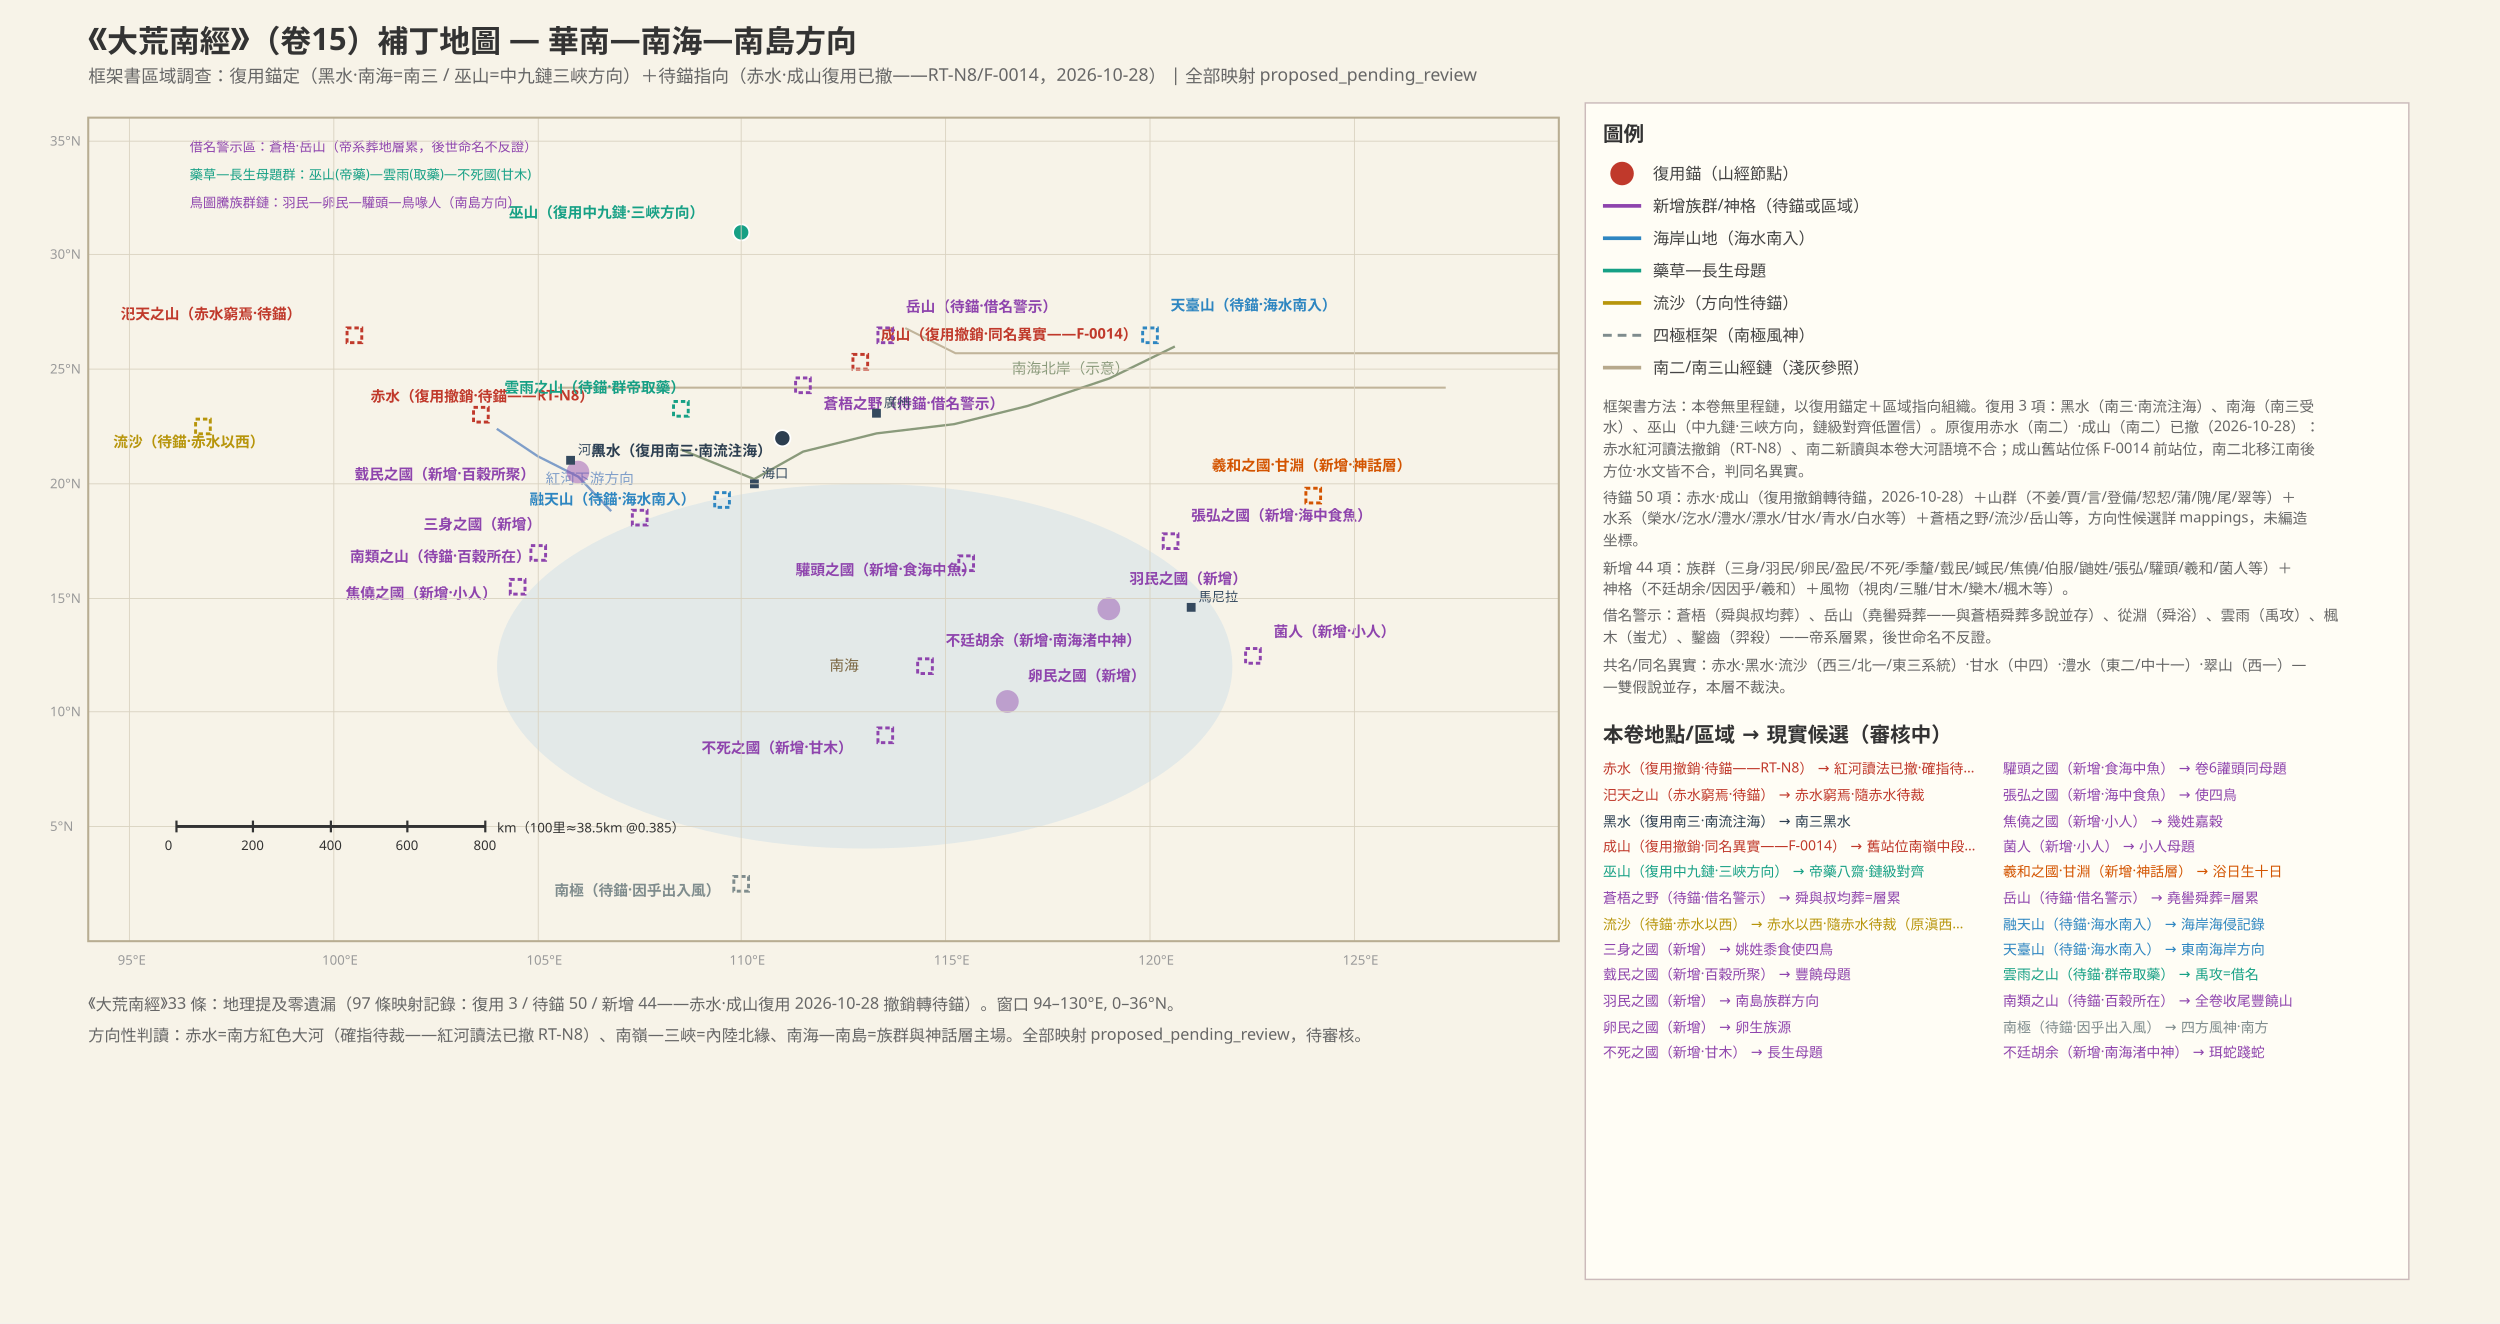
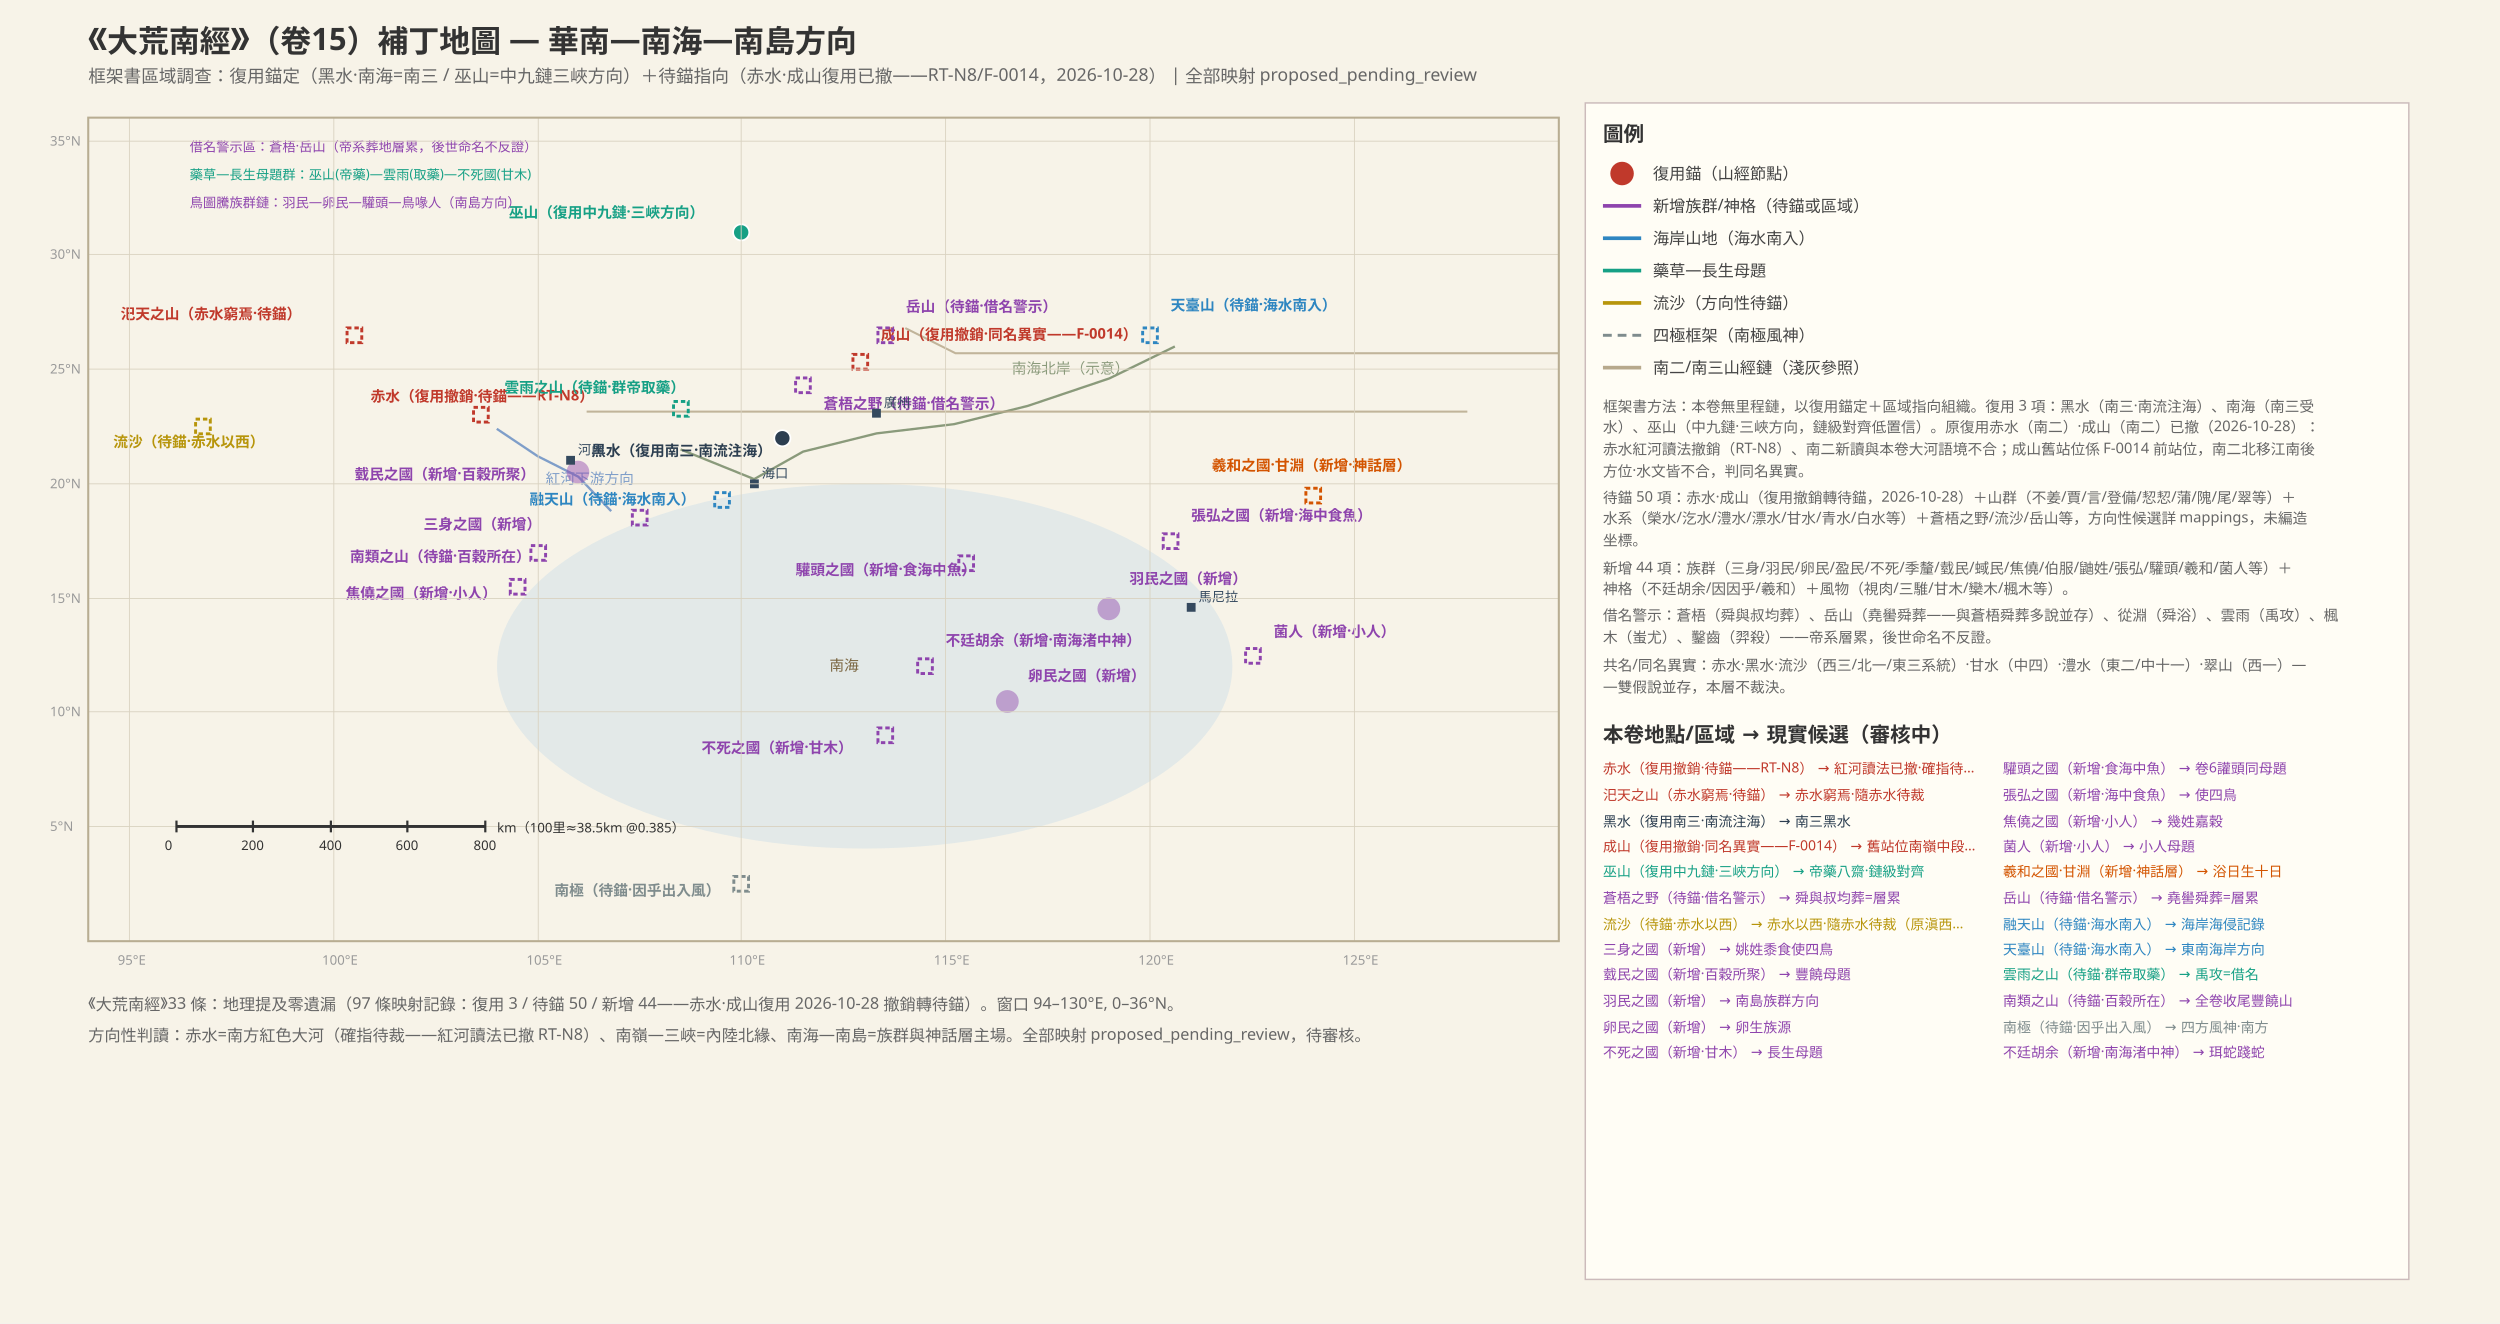
<svg xmlns="http://www.w3.org/2000/svg" width="1700" height="900" font-family="PingFang SC, Hiragino Sans GB, Microsoft YaHei, sans-serif">
  <rect width="1700" height="900" fill="#f7f3e8" />
  <clipPath id="mapclip">
    <rect x="60" y="80" width="1000" height="560" />
  </clipPath>
  <defs>
    <clipPath id="mapclip">
      <rect x="60" y="80" width="1000" height="560" />
    </clipPath>
    <pattern id="sand" width="8" height="8" patternUnits="userSpaceOnUse">
      <rect width="8" height="8" fill="#efe3c0" />
      <circle cx="2" cy="2" r="0.8" fill="#d6b96a" />
      <circle cx="6" cy="6" r="0.8" fill="#d6b96a" />
    </pattern>
  </defs>
  <text x="60" y="34" font-size="21" font-weight="bold" fill="#333">《大荒南經》（卷15）補丁地圖 — 華南—南海—南島方向</text>
  <text x="60" y="56" font-size="12" fill="#666">框架書區域調查：復用錨定（黑水·南海=南三 / 巫山=中九鏈三峽方向）＋待錨指向（赤水·成山復用已撤——RT-N8/F-0014，2026-10-28） | 全部映射 proposed_pending_review</text>
  <g clip-path="url(#mapclip)">
    <ellipse cx="588" cy="453" rx="250" ry="124" fill="#bcd6e8" opacity="0.35" />
    <text x="564" y="456" font-size="10" fill="#7a6540">南海</text>
    <polyline points="337.8,291.6 365.6,310.2 393.3,324.2 415.6,347.6" fill="none" stroke="#7f9ec9" stroke-width="1.6" />
    <text x="371" y="329" font-size="10" fill="#7f9ec9">紅河下游方向</text>
    <polyline points="462.8,305.6 512.8,325.8 546.1,307.1 596.1,294.7 648.9,288.4 698.9,276.0 754.4,257.3 798.9,235.6" fill="none" stroke="#8a9a7b" stroke-width="1.6" />
    <text x="688" y="254" font-size="10" fill="#8a9a7b">南海北岸（示意）</text>
    <polyline points="615.6,223.1 649.7,240.2 686.4,240.2 724.2,240.2 763.9,240.2 806.9,240.2 860.8,240.2 914.7,240.2 968.3,240.2 1022.2,240.2 1076.1,240.2 1130.0,240.2 1173.1,240.2 1216.1,240.2 1270.0,240.2 1323.6,240.2 1377.5,240.2" fill="none" stroke="#b7a98c" stroke-width="1.4" opacity="0.85" />
-     <polyline points="379.4,263.6 432.2,263.6 484.7,263.6 537.5,263.6 579.7,263.6 621.7,263.6 674.4,263.6 726.9,263.6 779.7,263.6 821.9,263.6 860.8,263.6 921.9,263.6 983.1,263.6" fill="none" stroke="#b7a98c" stroke-width="1.4" opacity="0.85" />
+     <polyline points="398.9,279.9 451.1,279.9 503.3,279.9 555.6,279.9 597.5,279.9 639.2,279.9 691.4,279.9 743.6,279.9 796.1,279.9 837.8,279.9 876.4,279.9 936.9,279.9 997.8,279.9" fill="none" stroke="#b7a98c" stroke-width="1.4" opacity="0.85" />
    <text x="129" y="103" font-size="9" fill="#8e44ad">借名警示區：蒼梧·岳山（帝系葬地層累，後世命名不反證）</text>
    <text x="129" y="122" font-size="9" fill="#16a085">藥草—長生母題群：巫山(帝藥)—雲雨(取藥)—不死國(甘木)</text>
    <text x="129" y="141" font-size="9" fill="#8e44ad">鳥圖騰族群鏈：羽民—卵民—驩頭—鳥喙人（南島方向）</text>
    <rect x="322" y="277" width="10" height="10" fill="none" stroke="#c0392b" stroke-width="2" stroke-dasharray="3 2" />
    <text x="252" y="273" font-size="10" font-weight="bold" fill="#c0392b">赤水（復用撤銷·待錨——RT-N8）</text>
    <rect x="236" y="223" width="10" height="10" fill="none" stroke="#c0392b" stroke-width="2" stroke-dasharray="3 2" />
    <text x="82" y="217" font-size="10" font-weight="bold" fill="#c0392b">汜天之山（赤水窮焉·待錨）</text>
    <circle cx="532" cy="298" r="5.5" fill="#2c3e50" stroke="#fff" stroke-width="1.2" />
    <text x="402" y="310" font-size="10" font-weight="bold" fill="#2c3e50">黑水（復用南三·南流注海）</text>
    <rect x="580" y="241" width="10" height="10" fill="none" stroke="#c0392b" stroke-width="2" stroke-dasharray="3 2" />
    <text x="599" y="231" font-size="10" font-weight="bold" fill="#c0392b">成山（復用撤銷·同名異實——F-0014）</text>
    <circle cx="504" cy="158" r="5.5" fill="#16a085" stroke="#fff" stroke-width="1.2" />
    <text x="346" y="148" font-size="10" font-weight="bold" fill="#16a085">巫山（復用中九鏈·三峽方向）</text>
    <rect x="541" y="257" width="10" height="10" fill="none" stroke="#8e44ad" stroke-width="2" stroke-dasharray="3 2" />
    <text x="560" y="278" font-size="10" font-weight="bold" fill="#8e44ad">蒼梧之野（待錨·借名警示）</text>
    <rect x="133" y="285" width="10" height="10" fill="none" stroke="#b7950b" stroke-width="2" stroke-dasharray="3 2" />
    <text x="77" y="304" font-size="10" font-weight="bold" fill="#b7950b">流沙（待錨·赤水以西）</text>
    <rect x="430" y="347" width="10" height="10" fill="none" stroke="#8e44ad" stroke-width="2" stroke-dasharray="3 2" />
    <text x="288" y="360" font-size="10" font-weight="bold" fill="#8e44ad">三身之國（新增）</text>
    <circle cx="393" cy="321" r="7" fill="#8e44ad" opacity="0.45" stroke="#8e44ad" stroke-width="1.5" />
    <text x="241" y="326" font-size="10" font-weight="bold" fill="#8e44ad">臷民之國（新增·百穀所聚）</text>
    <circle cx="754" cy="414" r="7" fill="#8e44ad" opacity="0.45" stroke="#8e44ad" stroke-width="1.5" />
    <text x="768" y="397" font-size="10" font-weight="bold" fill="#8e44ad">羽民之國（新增）</text>
    <circle cx="685" cy="477" r="7" fill="#8e44ad" opacity="0.45" stroke="#8e44ad" stroke-width="1.5" />
    <text x="699" y="463" font-size="10" font-weight="bold" fill="#8e44ad">卵民之國（新增）</text>
    <rect x="597" y="495" width="10" height="10" fill="none" stroke="#8e44ad" stroke-width="2" stroke-dasharray="3 2" />
    <text x="477" y="512" font-size="10" font-weight="bold" fill="#8e44ad">不死之國（新增·甘木）</text>
    <rect x="652" y="378" width="10" height="10" fill="none" stroke="#8e44ad" stroke-width="2" stroke-dasharray="3 2" />
    <text x="541" y="391" font-size="10" font-weight="bold" fill="#8e44ad">驩頭之國（新增·食海中魚）</text>
    <rect x="791" y="363" width="10" height="10" fill="none" stroke="#8e44ad" stroke-width="2" stroke-dasharray="3 2" />
    <text x="810" y="354" font-size="10" font-weight="bold" fill="#8e44ad">張弘之國（新增·海中食魚）</text>
    <rect x="347" y="394" width="10" height="10" fill="none" stroke="#8e44ad" stroke-width="2" stroke-dasharray="3 2" />
    <text x="235" y="407" font-size="10" font-weight="bold" fill="#8e44ad">焦僥之國（新增·小人）</text>
    <rect x="847" y="441" width="10" height="10" fill="none" stroke="#8e44ad" stroke-width="2" stroke-dasharray="3 2" />
    <text x="866" y="433" font-size="10" font-weight="bold" fill="#8e44ad">菌人（新增·小人）</text>
    <rect x="888" y="332" width="10" height="10" fill="none" stroke="#d35400" stroke-width="2" stroke-dasharray="3 2" />
    <text x="824" y="320" font-size="10" font-weight="bold" fill="#d35400">羲和之國·甘淵（新增·神話層）</text>
    <rect x="597" y="223" width="10" height="10" fill="none" stroke="#8e44ad" stroke-width="2" stroke-dasharray="3 2" />
    <text x="616" y="212" font-size="10" font-weight="bold" fill="#8e44ad">岳山（待錨·借名警示）</text>
    <rect x="486" y="335" width="10" height="10" fill="none" stroke="#2e86c1" stroke-width="2" stroke-dasharray="3 2" />
    <text x="360" y="343" font-size="10" font-weight="bold" fill="#2e86c1">融天山（待錨·海水南入）</text>
    <rect x="777" y="223" width="10" height="10" fill="none" stroke="#2e86c1" stroke-width="2" stroke-dasharray="3 2" />
    <text x="796" y="211" font-size="10" font-weight="bold" fill="#2e86c1">天臺山（待錨·海水南入）</text>
    <rect x="458" y="273" width="10" height="10" fill="none" stroke="#16a085" stroke-width="2" stroke-dasharray="3 2" />
    <text x="343" y="267" font-size="10" font-weight="bold" fill="#16a085">雲雨之山（待錨·群帝取藥）</text>
    <rect x="361" y="371" width="10" height="10" fill="none" stroke="#8e44ad" stroke-width="2" stroke-dasharray="3 2" />
    <text x="238" y="382" font-size="10" font-weight="bold" fill="#8e44ad">南類之山（待錨·百穀所在）</text>
    <rect x="499" y="596" width="10" height="10" fill="none" stroke="#7f8c8d" stroke-width="2" stroke-dasharray="3 2" />
    <text x="377" y="609" font-size="10" font-weight="bold" fill="#7f8c8d">南極（待錨·因乎出入風）</text>
    <rect x="624" y="448" width="10" height="10" fill="none" stroke="#8e44ad" stroke-width="2" stroke-dasharray="3 2" />
    <text x="643" y="439" font-size="10" font-weight="bold" fill="#8e44ad">不廷胡余（新增·南海渚中神）</text>
    <rect x="593" y="278" width="6" height="6" fill="#34495e" />
    <text x="601" y="277" font-size="9" fill="#34495e">廣州</text>
    <rect x="385" y="310" width="6" height="6" fill="#34495e" />
    <text x="393" y="309" font-size="9" fill="#34495e">河內</text>
    <rect x="510" y="326" width="6" height="6" fill="#34495e" />
    <text x="518" y="325" font-size="9" fill="#34495e">海口</text>
    <rect x="807" y="410" width="6" height="6" fill="#34495e" />
    <text x="815" y="409" font-size="9" fill="#34495e">馬尼拉</text>
  </g>
  <line x1="88" y1="640" x2="88" y2="80" stroke="#d9d2c0" stroke-width="0.6" />
  <text x="80" y="656" font-size="9" fill="#999">95°E</text>
  <line x1="227" y1="640" x2="227" y2="80" stroke="#d9d2c0" stroke-width="0.6" />
  <text x="219" y="656" font-size="9" fill="#999">100°E</text>
  <line x1="366" y1="640" x2="366" y2="80" stroke="#d9d2c0" stroke-width="0.6" />
  <text x="358" y="656" font-size="9" fill="#999">105°E</text>
  <line x1="504" y1="640" x2="504" y2="80" stroke="#d9d2c0" stroke-width="0.6" />
  <text x="496" y="656" font-size="9" fill="#999">110°E</text>
  <line x1="643" y1="640" x2="643" y2="80" stroke="#d9d2c0" stroke-width="0.6" />
  <text x="635" y="656" font-size="9" fill="#999">115°E</text>
  <line x1="782" y1="640" x2="782" y2="80" stroke="#d9d2c0" stroke-width="0.6" />
  <text x="774" y="656" font-size="9" fill="#999">120°E</text>
  <line x1="921" y1="640" x2="921" y2="80" stroke="#d9d2c0" stroke-width="0.6" />
  <text x="913" y="656" font-size="9" fill="#999">125°E</text>
  <line x1="60" y1="562" x2="1060" y2="562" stroke="#d9d2c0" stroke-width="0.6" />
  <text x="34" y="565" font-size="9" fill="#999">5°N</text>
  <line x1="60" y1="484" x2="1060" y2="484" stroke="#d9d2c0" stroke-width="0.6" />
  <text x="34" y="487" font-size="9" fill="#999">10°N</text>
  <line x1="60" y1="407" x2="1060" y2="407" stroke="#d9d2c0" stroke-width="0.6" />
  <text x="34" y="410" font-size="9" fill="#999">15°N</text>
  <line x1="60" y1="329" x2="1060" y2="329" stroke="#d9d2c0" stroke-width="0.6" />
  <text x="34" y="332" font-size="9" fill="#999">20°N</text>
  <line x1="60" y1="251" x2="1060" y2="251" stroke="#d9d2c0" stroke-width="0.6" />
  <text x="34" y="254" font-size="9" fill="#999">25°N</text>
  <line x1="60" y1="173" x2="1060" y2="173" stroke="#d9d2c0" stroke-width="0.6" />
  <text x="34" y="176" font-size="9" fill="#999">30°N</text>
  <line x1="60" y1="96" x2="1060" y2="96" stroke="#d9d2c0" stroke-width="0.6" />
  <text x="34" y="99" font-size="9" fill="#999">35°N</text>
  <rect x="60" y="80" width="1000" height="560" fill="none" stroke="#b8ad92" stroke-width="1.4" />
  <line x1="120" y1="562" x2="330" y2="562" stroke="#333" stroke-width="2" />
  <line x1="120" y1="558" x2="120" y2="566" stroke="#333" stroke-width="1.5" />
  <text x="112" y="578" font-size="9" fill="#333">0</text>
  <line x1="172" y1="558" x2="172" y2="566" stroke="#333" stroke-width="1.5" />
  <text x="164" y="578" font-size="9" fill="#333">200</text>
  <line x1="225" y1="558" x2="225" y2="566" stroke="#333" stroke-width="1.5" />
  <text x="217" y="578" font-size="9" fill="#333">400</text>
  <line x1="277" y1="558" x2="277" y2="566" stroke="#333" stroke-width="1.5" />
  <text x="269" y="578" font-size="9" fill="#333">600</text>
  <line x1="330" y1="558" x2="330" y2="566" stroke="#333" stroke-width="1.5" />
  <text x="322" y="578" font-size="9" fill="#333">800</text>
  <text x="338" y="566" font-size="9" fill="#333">km（100里≈38.5km @0.385）</text>
  <rect x="1078" y="70" width="560" height="800" fill="#fffdf5" stroke="#cbb" />
  <text x="1090" y="96" font-size="14" font-weight="bold" fill="#333">圖例</text>
  <circle cx="1103" cy="118" r="8" fill="#c0392b" />
  <text x="1124" y="122" font-size="11" fill="#444">復用錨（山經節點）</text>
  <line x1="1090" y1="140" x2="1116" y2="140" stroke="#8e44ad" stroke-width="2.5" />
  <text x="1124" y="144" font-size="11" fill="#444">新增族群/神格（待錨或區域）</text>
  <line x1="1090" y1="162" x2="1116" y2="162" stroke="#2e86c1" stroke-width="2.5" />
  <text x="1124" y="166" font-size="11" fill="#444">海岸山地（海水南入）</text>
  <line x1="1090" y1="184" x2="1116" y2="184" stroke="#16a085" stroke-width="2.5" />
  <text x="1124" y="188" font-size="11" fill="#444">藥草—長生母題</text>
  <line x1="1090" y1="206" x2="1116" y2="206" stroke="#b7950b" stroke-width="2.5" />
  <text x="1124" y="210" font-size="11" fill="#444">流沙（方向性待錨）</text>
  <line x1="1090" y1="228" x2="1116" y2="228" stroke="#7f8c8d" stroke-width="2" stroke-dasharray="6 4" />
  <text x="1124" y="232" font-size="11" fill="#444">四極框架（南極風神）</text>
  <line x1="1090" y1="250" x2="1116" y2="250" stroke="#b7a98c" stroke-width="2.5" />
  <text x="1124" y="254" font-size="11" fill="#444">南二/南三山經鏈（淺灰參照）</text>
  <text x="1090" y="280" font-size="10" fill="#666">框架書方法：本卷無里程鏈，以復用錨定＋區域指向組織。復用 3 項：黑水（南三·南流注海）、南海（南三受</text>
  <text x="1090" y="294" font-size="10" fill="#666">水）、巫山（中九鏈·三峽方向，鏈級對齊低置信）。原復用赤水（南二）·成山（南二）已撤（2026-10-28）：</text>
  <text x="1090" y="309" font-size="10" fill="#666">赤水紅河讀法撤銷（RT-N8）、南二新讀與本卷大河語境不合；成山舊站位係 F-0014 前站位，南二北移江南後</text>
  <text x="1090" y="324" font-size="10" fill="#666">方位·水文皆不合，判同名異實。</text>
  <text x="1090" y="342" font-size="10" fill="#666">待錨 50 項：赤水·成山（復用撤銷轉待錨，2026-10-28）＋山群（不姜/賈/言/登備/恝恝/蒲/隗/尾/翠等）＋</text>
  <text x="1090" y="356" font-size="10" fill="#666">水系（榮水/汔水/澧水/漂水/甘水/青水/白水等）＋蒼梧之野/流沙/岳山等，方向性候選詳 mappings，未編造</text>
  <text x="1090" y="371" font-size="10" fill="#666">坐標。</text>
  <text x="1090" y="390" font-size="10" fill="#666">新增 44 項：族群（三身/羽民/卵民/盈民/不死/季釐/臷民/蜮民/焦僥/伯服/鼬姓/張弘/驩頭/羲和/菌人等）＋</text>
  <text x="1090" y="404" font-size="10" fill="#666">神格（不廷胡余/因因乎/羲和）＋風物（視肉/三騅/甘木/欒木/楓木等）。</text>
  <text x="1090" y="422" font-size="10" fill="#666">借名警示：蒼梧（舜與叔均葬）、岳山（堯嚳舜葬——與蒼梧舜葬多說並存）、從淵（舜浴）、雲雨（禹攻）、楓</text>
  <text x="1090" y="437" font-size="10" fill="#666">木（蚩尤）、鑿齒（羿殺）——帝系層累，後世命名不反證。</text>
  <text x="1090" y="456" font-size="10" fill="#666">共名/同名異實：赤水·黑水·流沙（西三/北一/東三系統）·甘水（中四）·澧水（東二/中十一）·翠山（西一）—</text>
  <text x="1090" y="470" font-size="10" fill="#666">—雙假說並存，本層不裁決。</text>
  <text x="1090" y="504.5" font-size="14" font-weight="bold" fill="#333">本卷地點/區域 → 現實候選（審核中）</text>
  <text x="1090" y="526" font-size="9.5" fill="#c0392b">赤水（復用撤銷·待錨——RT-N8） → 紅河讀法已撤·確指待…</text>
  <text x="1090" y="544" font-size="9.5" fill="#c0392b">汜天之山（赤水窮焉·待錨） → 赤水窮焉·隨赤水待裁</text>
  <text x="1090" y="562" font-size="9.5" fill="#2c3e50">黑水（復用南三·南流注海） → 南三黑水</text>
  <text x="1090" y="579" font-size="9.5" fill="#c0392b">成山（復用撤銷·同名異實——F-0014） → 舊站位南嶺中段…</text>
  <text x="1090" y="596" font-size="9.5" fill="#16a085">巫山（復用中九鏈·三峽方向） → 帝藥八齋·鏈級對齊</text>
  <text x="1090" y="614" font-size="9.5" fill="#8e44ad">蒼梧之野（待錨·借名警示） → 舜與叔均葬=層累</text>
  <text x="1090" y="632" font-size="9.5" fill="#b7950b">流沙（待錨·赤水以西） → 赤水以西·隨赤水待裁（原滇西…</text>
  <text x="1090" y="649" font-size="9.5" fill="#8e44ad">三身之國（新增） → 姚姓黍食使四鳥</text>
  <text x="1090" y="666" font-size="9.5" fill="#8e44ad">臷民之國（新增·百穀所聚） → 豐饒母題</text>
  <text x="1090" y="684" font-size="9.5" fill="#8e44ad">羽民之國（新增） → 南島族群方向</text>
  <text x="1090" y="702" font-size="9.5" fill="#8e44ad">卵民之國（新增） → 卵生族源</text>
  <text x="1090" y="719" font-size="9.5" fill="#8e44ad">不死之國（新增·甘木） → 長生母題</text>
  <text x="1362" y="526" font-size="9.5" fill="#8e44ad">驩頭之國（新增·食海中魚） → 卷6讙頭同母題</text>
  <text x="1362" y="544" font-size="9.5" fill="#8e44ad">張弘之國（新增·海中食魚） → 使四鳥</text>
  <text x="1362" y="562" font-size="9.5" fill="#8e44ad">焦僥之國（新增·小人） → 幾姓嘉穀</text>
  <text x="1362" y="579" font-size="9.5" fill="#8e44ad">菌人（新增·小人） → 小人母題</text>
  <text x="1362" y="596" font-size="9.5" fill="#d35400">羲和之國·甘淵（新增·神話層） → 浴日生十日</text>
  <text x="1362" y="614" font-size="9.5" fill="#8e44ad">岳山（待錨·借名警示） → 堯嚳舜葬=層累</text>
  <text x="1362" y="632" font-size="9.5" fill="#2e86c1">融天山（待錨·海水南入） → 海岸海侵記錄</text>
  <text x="1362" y="649" font-size="9.5" fill="#2e86c1">天臺山（待錨·海水南入） → 東南海岸方向</text>
  <text x="1362" y="666" font-size="9.5" fill="#16a085">雲雨之山（待錨·群帝取藥） → 禹攻=借名</text>
  <text x="1362" y="684" font-size="9.5" fill="#8e44ad">南類之山（待錨·百穀所在） → 全卷收尾豐饒山</text>
  <text x="1362" y="702" font-size="9.5" fill="#7f8c8d">南極（待錨·因乎出入風） → 四方風神·南方</text>
  <text x="1362" y="719" font-size="9.5" fill="#8e44ad">不廷胡余（新增·南海渚中神） → 珥蛇踐蛇</text>
  <text x="60" y="686" font-size="11" fill="#666">《大荒南經》33 條：地理提及零遺漏（97 條映射記錄：復用 3 / 待錨 50 / 新增 44——赤水·成山復用 2026-10-28 撤銷轉待錨）。窗口 94–130°E, 0–36°N。</text>
  <text x="60" y="708" font-size="11" fill="#666">方向性判讀：赤水=南方紅色大河（確指待裁——紅河讀法已撤 RT-N8）、南嶺—三峽=內陸北緣、南海—南島=族群與神話層主場。全部映射 proposed_pending_review，待審核。</text>
</svg>
